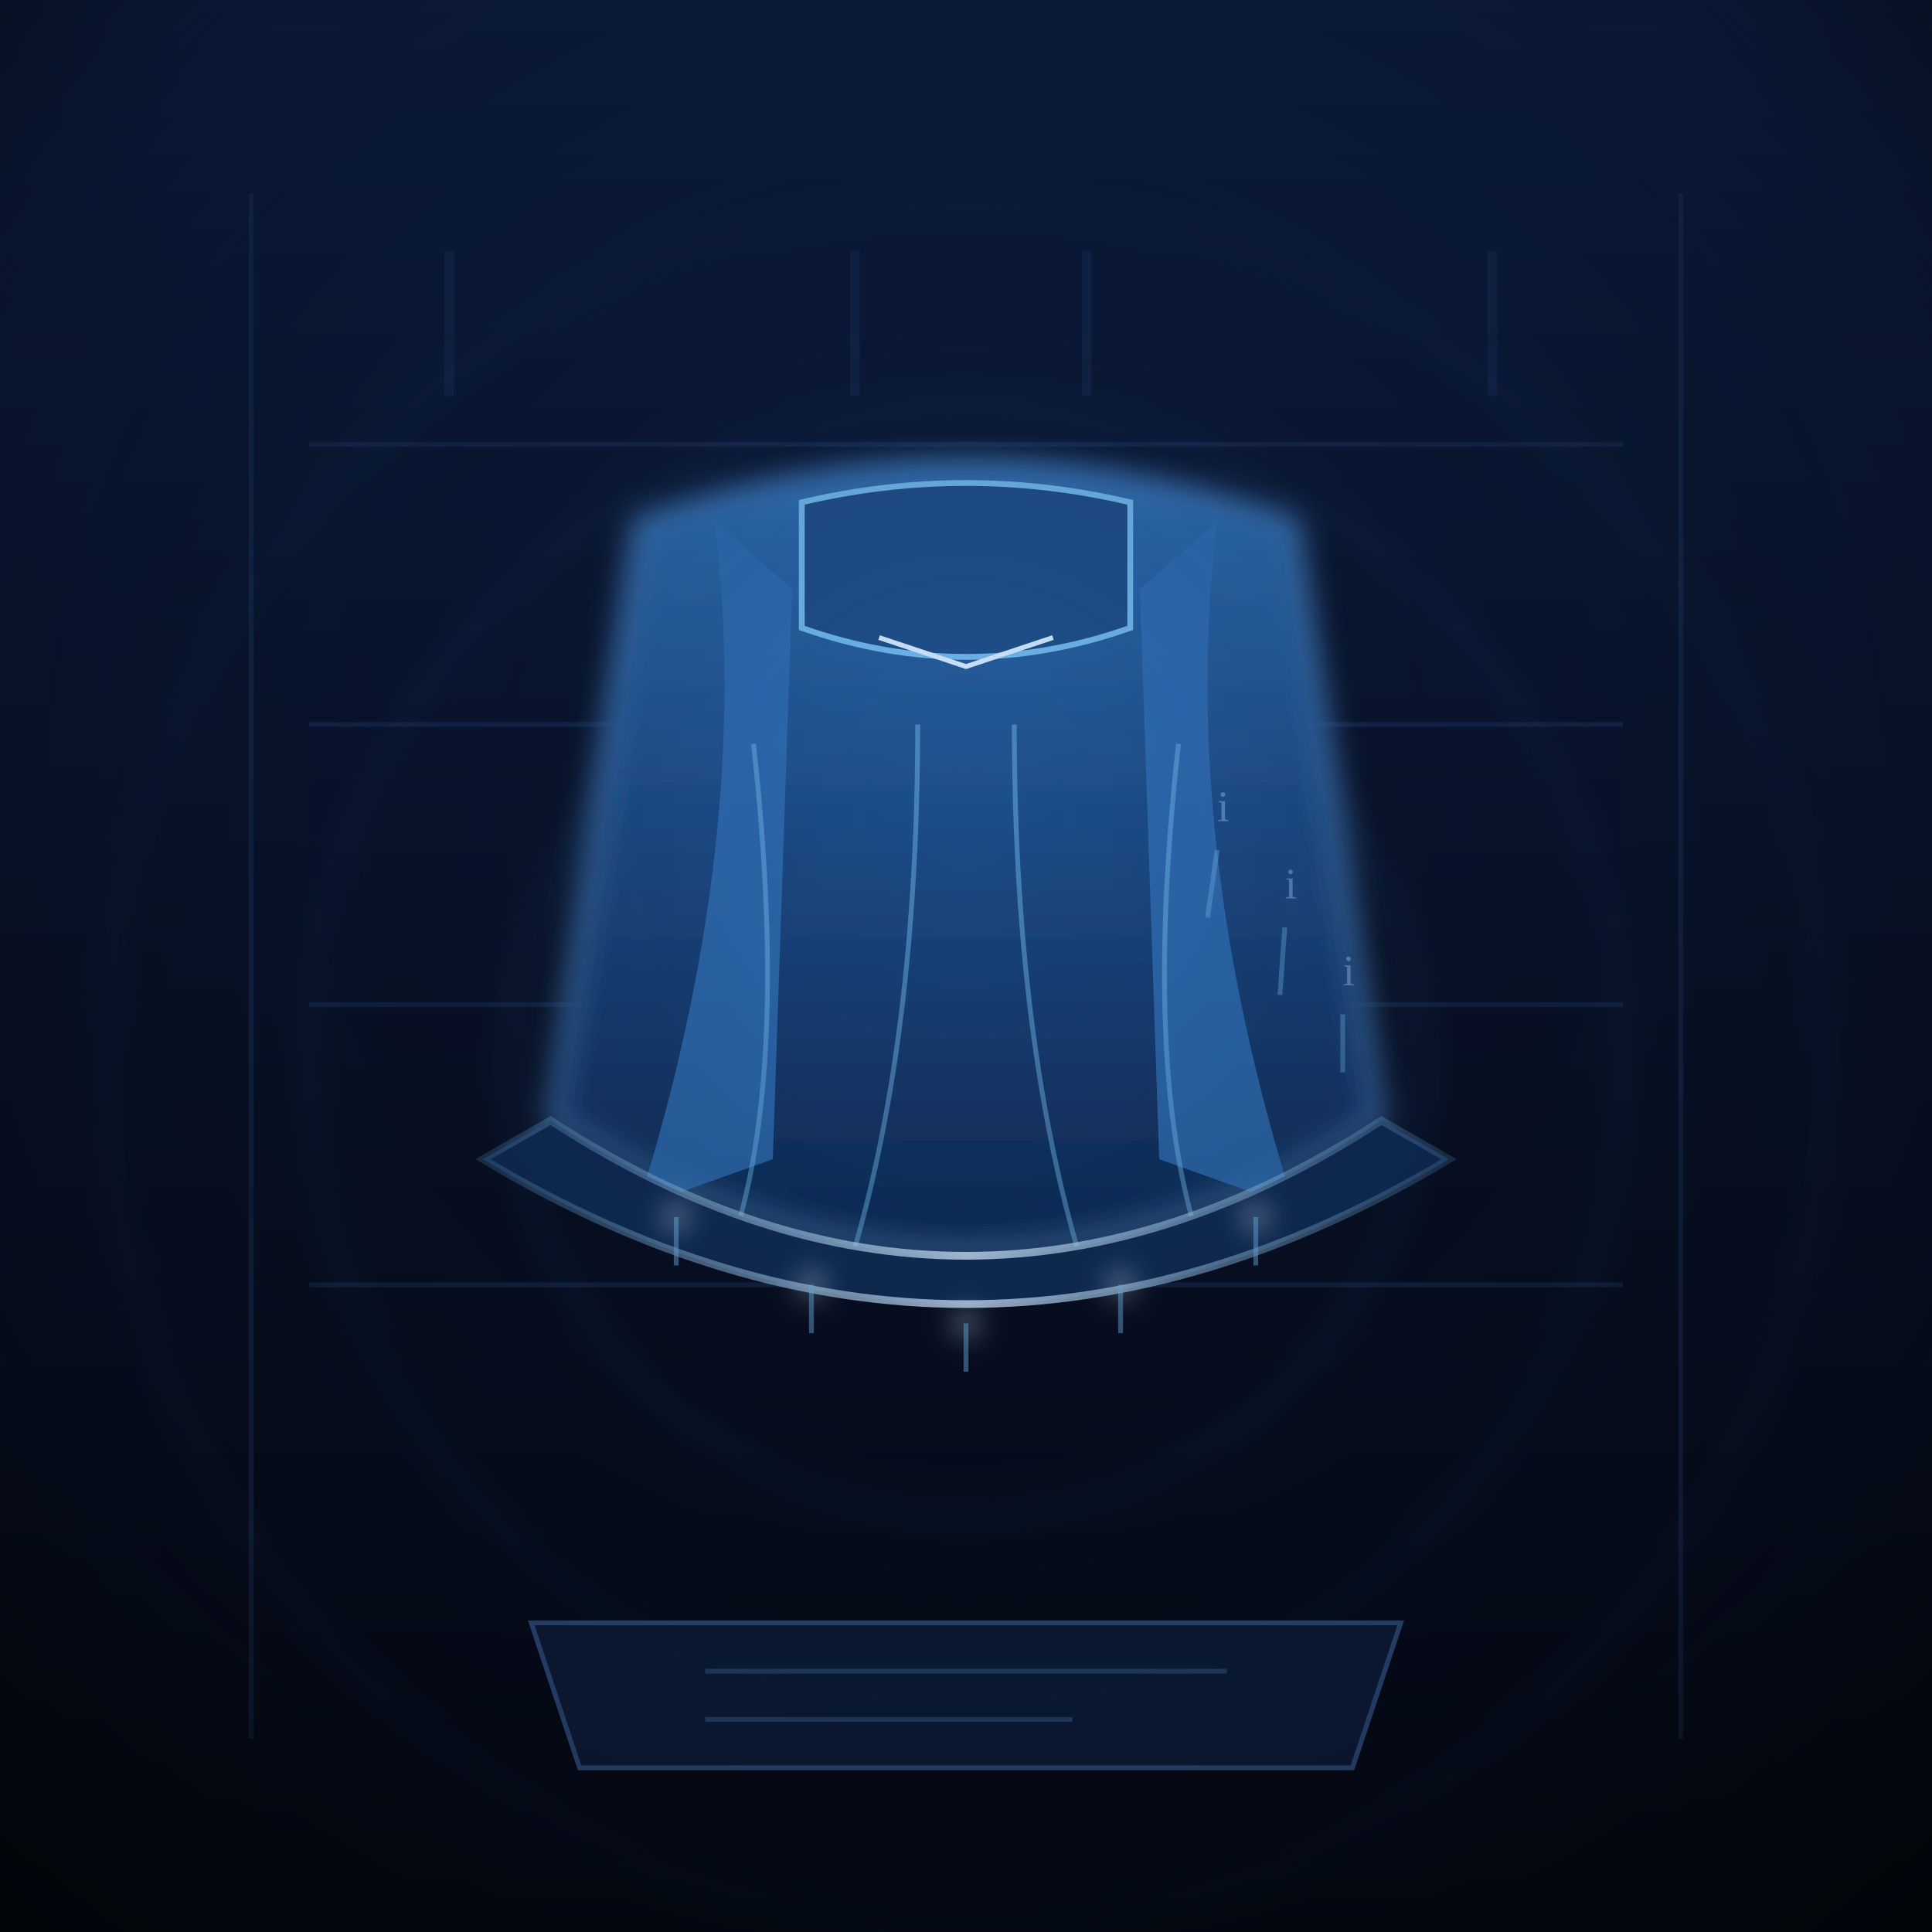
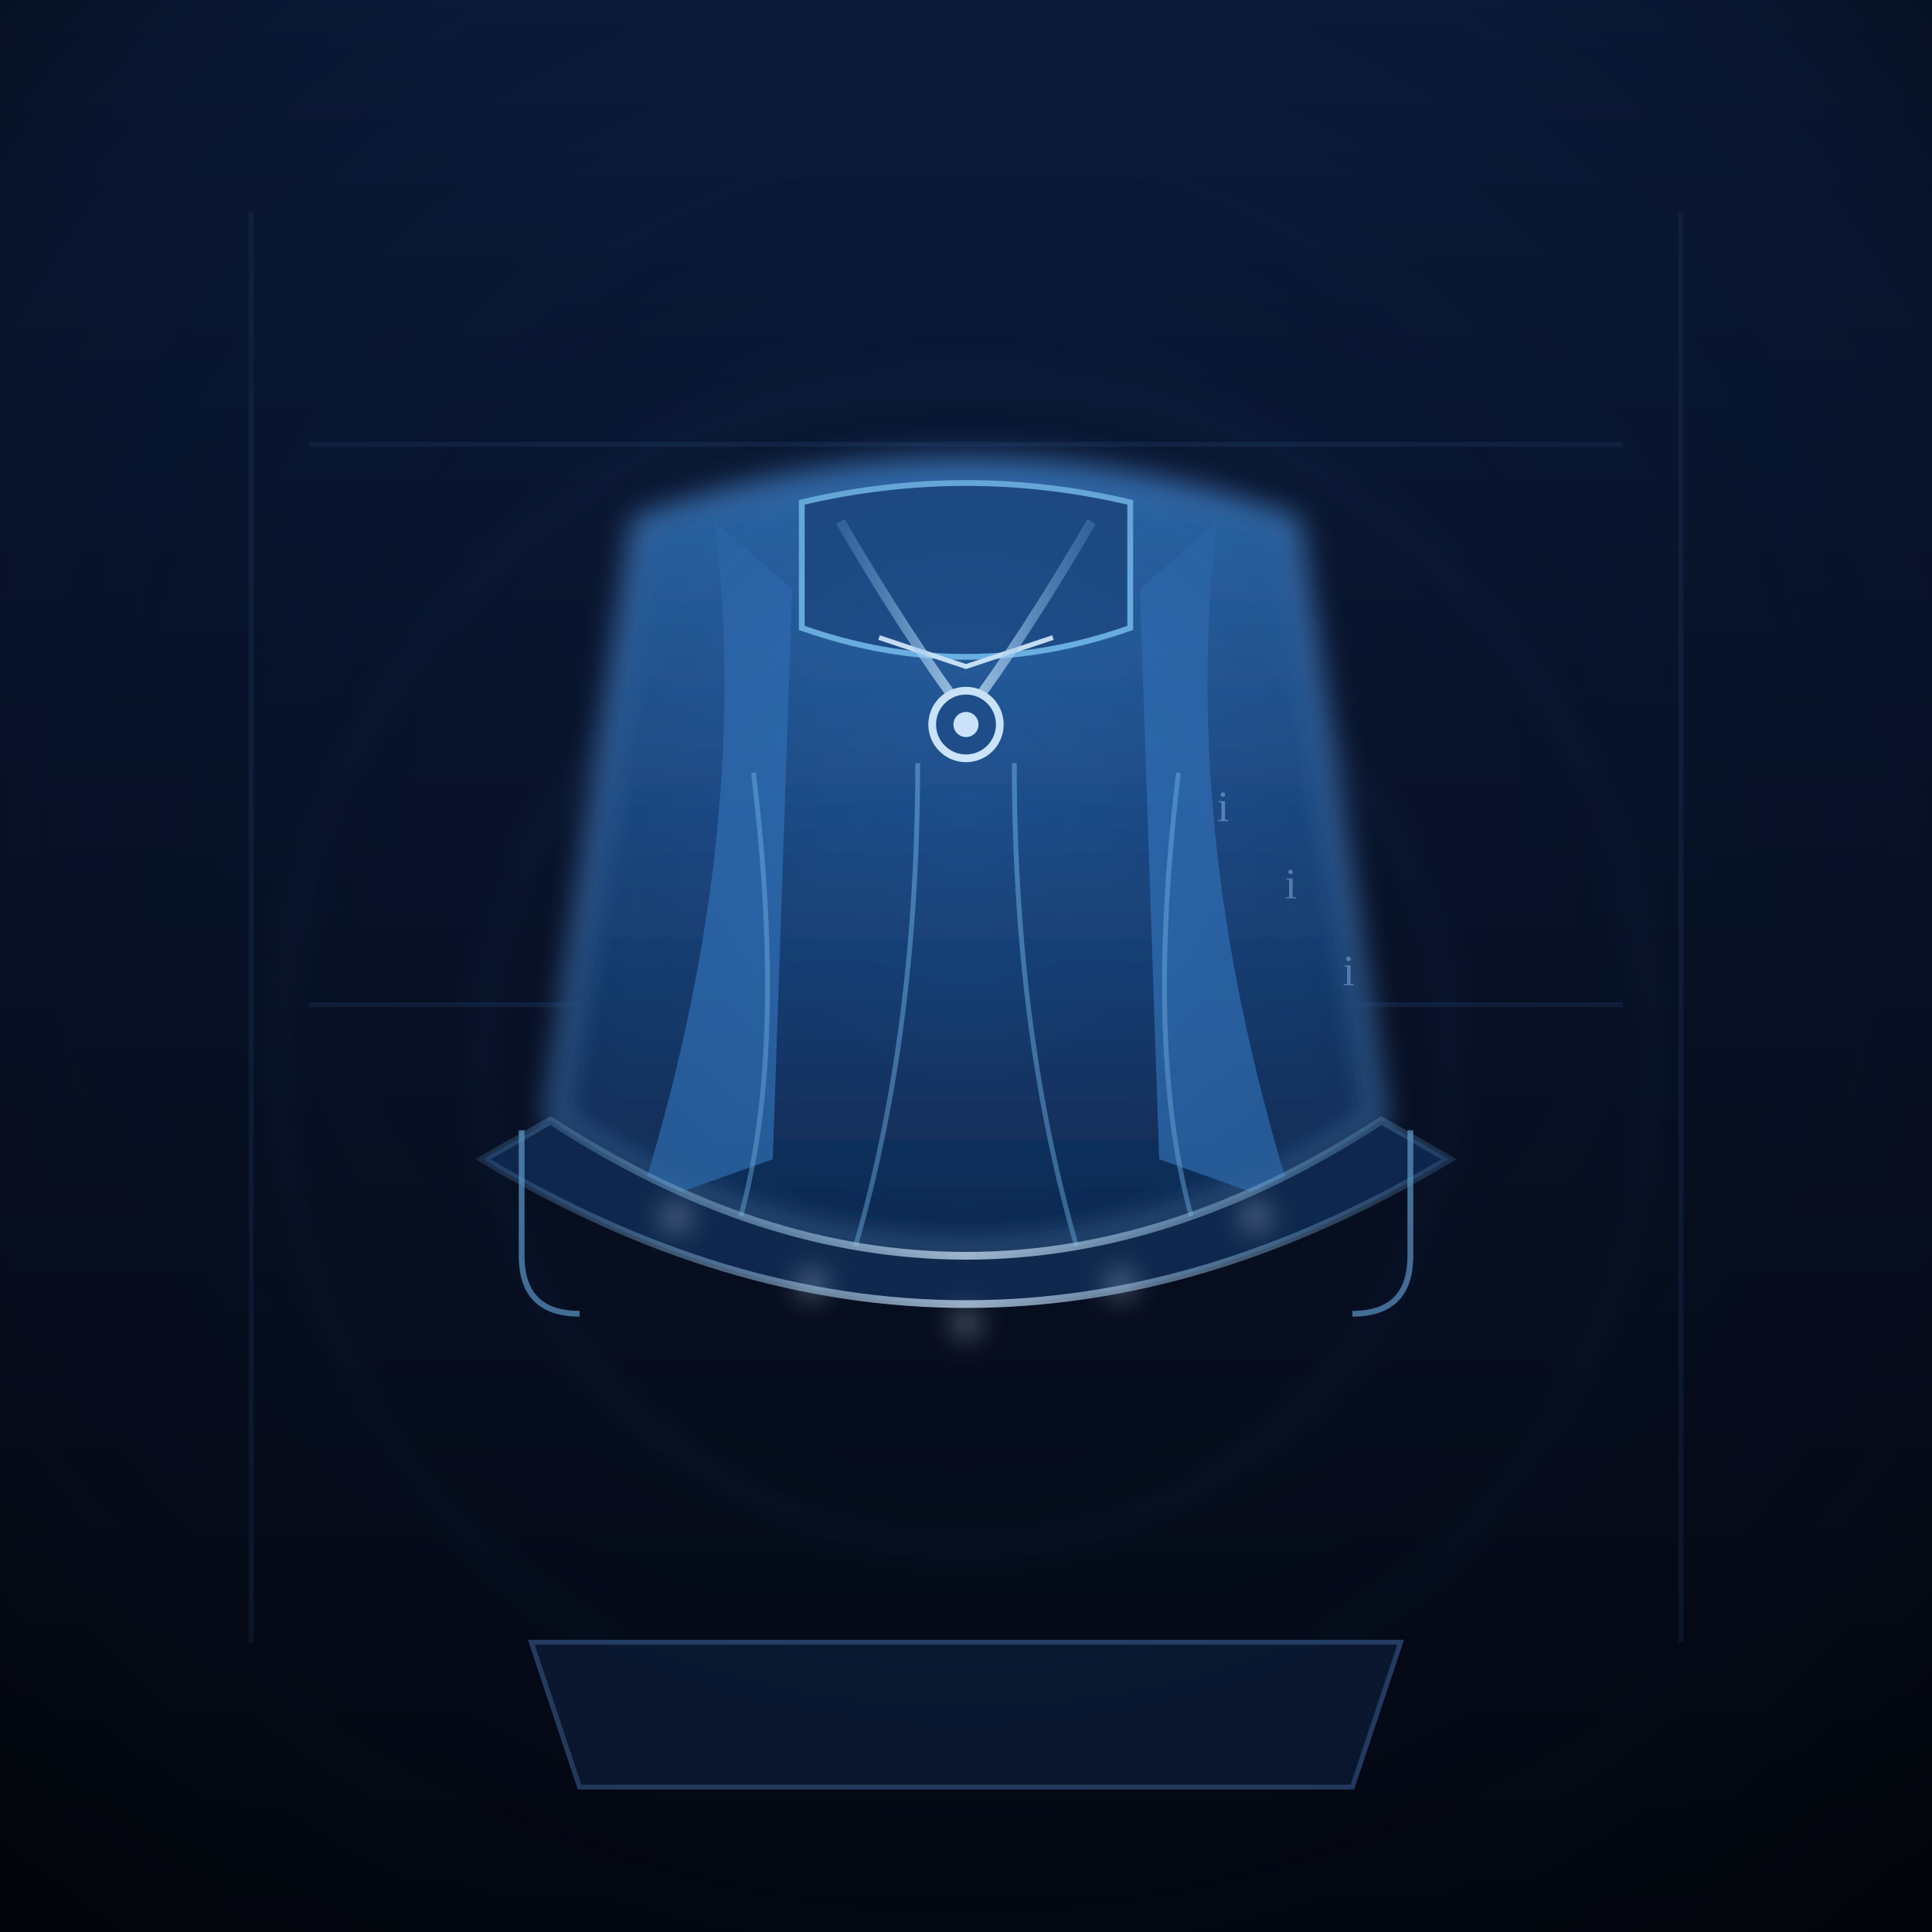
<svg xmlns="http://www.w3.org/2000/svg" viewBox="0 0 400 400" width="100%" height="100%" role="img" aria-label="THE LAMENT'S SHROUD">
  <defs>
    <linearGradient id="shBg" x1="0" y1="0" x2="0" y2="1">
      <stop offset="0" stop-color="#0c1e42" />
      <stop offset=".5" stop-color="#081127" />
      <stop offset="1" stop-color="#02060f" />
    </linearGradient>
    <radialGradient id="shVign" cx=".5" cy=".42" r=".78">
      <stop offset="0" stop-color="#081127" stop-opacity="0" />
      <stop offset=".7" stop-color="#050a16" stop-opacity=".32" />
      <stop offset="1" stop-color="#010305" stop-opacity=".9" />
    </radialGradient>
    <linearGradient id="shSilk" x1="0" y1="0" x2="0" y2="1">
      <stop offset="0" stop-color="#2f6fb5" />
      <stop offset=".42" stop-color="#1f4f8c" />
      <stop offset="1" stop-color="#0d2a55" />
    </linearGradient>
    <linearGradient id="shHem" x1="0" y1="0" x2="1" y2="0">
      <stop offset="0" stop-color="#6fb7ec" stop-opacity=".2" />
      <stop offset=".5" stop-color="#cfe8ff" stop-opacity=".85" />
      <stop offset="1" stop-color="#6fb7ec" stop-opacity=".2" />
    </linearGradient>
+     <linearGradient id="shCord" x1="0" y1="0" x2="1" y2="0">
+       <stop offset="0" stop-color="#6fb7ec" stop-opacity=".3" />
+       <stop offset=".5" stop-color="#cfe8ff" stop-opacity=".9" />
+       <stop offset="1" stop-color="#6fb7ec" stop-opacity=".3" />
+     </linearGradient>
    <filter id="shGlow" x="-50%" y="-50%" width="200%" height="200%">
      <feGaussianBlur stdDeviation="3" />
    </filter>
  </defs>
  <rect width="400" height="400" fill="url(#shBg)" />
-   <g stroke="#1f3f6e" stroke-width="1" opacity=".4" fill="none">
-     <path d="M52 40 L52 360 M348 40 L348 360" />
-     <path d="M64 92 L336 92 M64 150 L336 150 M64 208 L336 208 M64 266 L336 266" />
+   <g stroke="#1f3f6e" stroke-width="1" opacity=".35" fill="none">
+     <path d="M52 44 L52 340 M348 44 L348 340 M64 92 L336 92 M64 208 L336 208" />
  </g>
-   <g fill="#1f3f6e" opacity=".28">
-     <rect x="92" y="52" width="2" height="30" />
-     <rect x="176" y="52" width="2" height="30" />
-     <rect x="224" y="52" width="2" height="30" />
-     <rect x="308" y="52" width="2" height="30" />
-   </g>
-   <g fill="none" stroke="#2f6fb5" opacity=".35" filter="url(#shGlow)">
-     <circle cx="200" cy="220" r="94" stroke-width="1.2" />
-     <circle cx="200" cy="220" r="136" stroke-width=".9" />
-     <circle cx="200" cy="220" r="178" stroke-width=".7" />
+   <g fill="none" stroke="#2f6fb5" opacity=".3" filter="url(#shGlow)">
+     <circle cx="200" cy="220" r="100" stroke-width="1.1" />
+     <circle cx="200" cy="220" r="142" stroke-width=".9" />
  </g>
  <g filter="url(#shGlow)">
    <path d="M132 108 Q200 84 268 108 L286 232 Q200 288 114 232 Z" fill="url(#shSilk)" stroke="#4a86c9" stroke-width="2" />
  </g>
  <path d="M148 108 Q156 174 132 250 L160 240 L164 122 Z" fill="#2f6fb5" fill-opacity=".85" />
  <path d="M252 108 Q244 174 268 250 L240 240 L236 122 Z" fill="#2f6fb5" fill-opacity=".85" />
  <path d="M166 104 Q200 96 234 104 L234 130 Q200 142 166 130 Z" fill="#1f4f8c" stroke="#6fb7ec" stroke-width="1.2" />
  <path d="M182 132 L200 138 L218 132" fill="none" stroke="#cfe8ff" stroke-width="1" />
+   <g stroke="url(#shCord)" stroke-width="2" fill="none" opacity=".9">
+     <path d="M174 108 Q188 132 200 148 Q212 132 226 108" />
+   </g>
+   <circle cx="200" cy="150" r="7" fill="#1f4f8c" stroke="#cfe8ff" stroke-width="1.6" />
+   <circle cx="200" cy="150" r="2.6" fill="#cfe8ff" />
  <g fill="none" stroke="#6fb7ec" stroke-width="1" opacity=".5">
-     <path d="M156 154 Q164 226 150 262" />
-     <path d="M244 154 Q236 226 250 262" />
-     <path d="M190 150 Q190 220 174 268" />
-     <path d="M210 150 Q210 220 226 268" />
+     <path d="M156 160 Q164 226 150 262 M244 160 Q236 226 250 262" />
+     <path d="M190 158 Q190 220 174 268 M210 158 Q210 220 226 268" />
  </g>
  <path d="M114 232 Q200 288 286 232 L300 240 Q200 300 100 240 Z" fill="#102c55" stroke="url(#shHem)" stroke-width="1.6" />
  <g fill="#cfe8ff" filter="url(#shGlow)">
    <circle cx="140" cy="252" r="2" />
    <circle cx="168" cy="266" r="2" />
    <circle cx="200" cy="274" r="2" />
    <circle cx="232" cy="266" r="2" />
    <circle cx="260" cy="252" r="2" />
  </g>
-   <path d="M140 252 L140 262 M168 266 L168 276 M200 274 L200 284 M232 266 L232 276 M260 252 L260 262" stroke="#6fb7ec" stroke-width="1" opacity=".5" />
-   <g font-size="9" fill="#8fbdf0" opacity=".5">
-     <text x="252" y="170">i</text>
-     <text x="266" y="186">i</text>
-     <text x="278" y="204">i</text>
+   <g stroke="#6fb7ec" stroke-width="1.2" opacity=".7" fill="none">
+     <path d="M108 234 L108 260 Q108 272 120 272 M292 234 L292 260 Q292 272 280 272" />
  </g>
-   <path d="M252 176 L250 190 M266 192 L265 206 M278 210 L278 222" stroke="#6fb7ec" stroke-width="1" opacity=".4" />
-   <path d="M110 336 L290 336 L280 366 L120 366 Z" fill="#0c1c38" stroke="#2f4f7e" stroke-width="1" />
-   <g stroke="#3f6fa5" stroke-width="1" opacity=".5">
-     <line x1="146" y1="346" x2="254" y2="346" />
-     <line x1="146" y1="356" x2="222" y2="356" />
+   <g fill="#8fbdf0" opacity=".55">
+     <text x="252" y="170" font-size="9">i</text>
+     <text x="266" y="186" font-size="9">i</text>
+     <text x="278" y="204" font-size="9">i</text>
  </g>
+   <path d="M110 340 L290 340 L280 370 L120 370 Z" fill="#0c1c38" stroke="#2f4f7e" stroke-width="1" />
  <rect width="400" height="400" fill="url(#shVign)" />
</svg>
